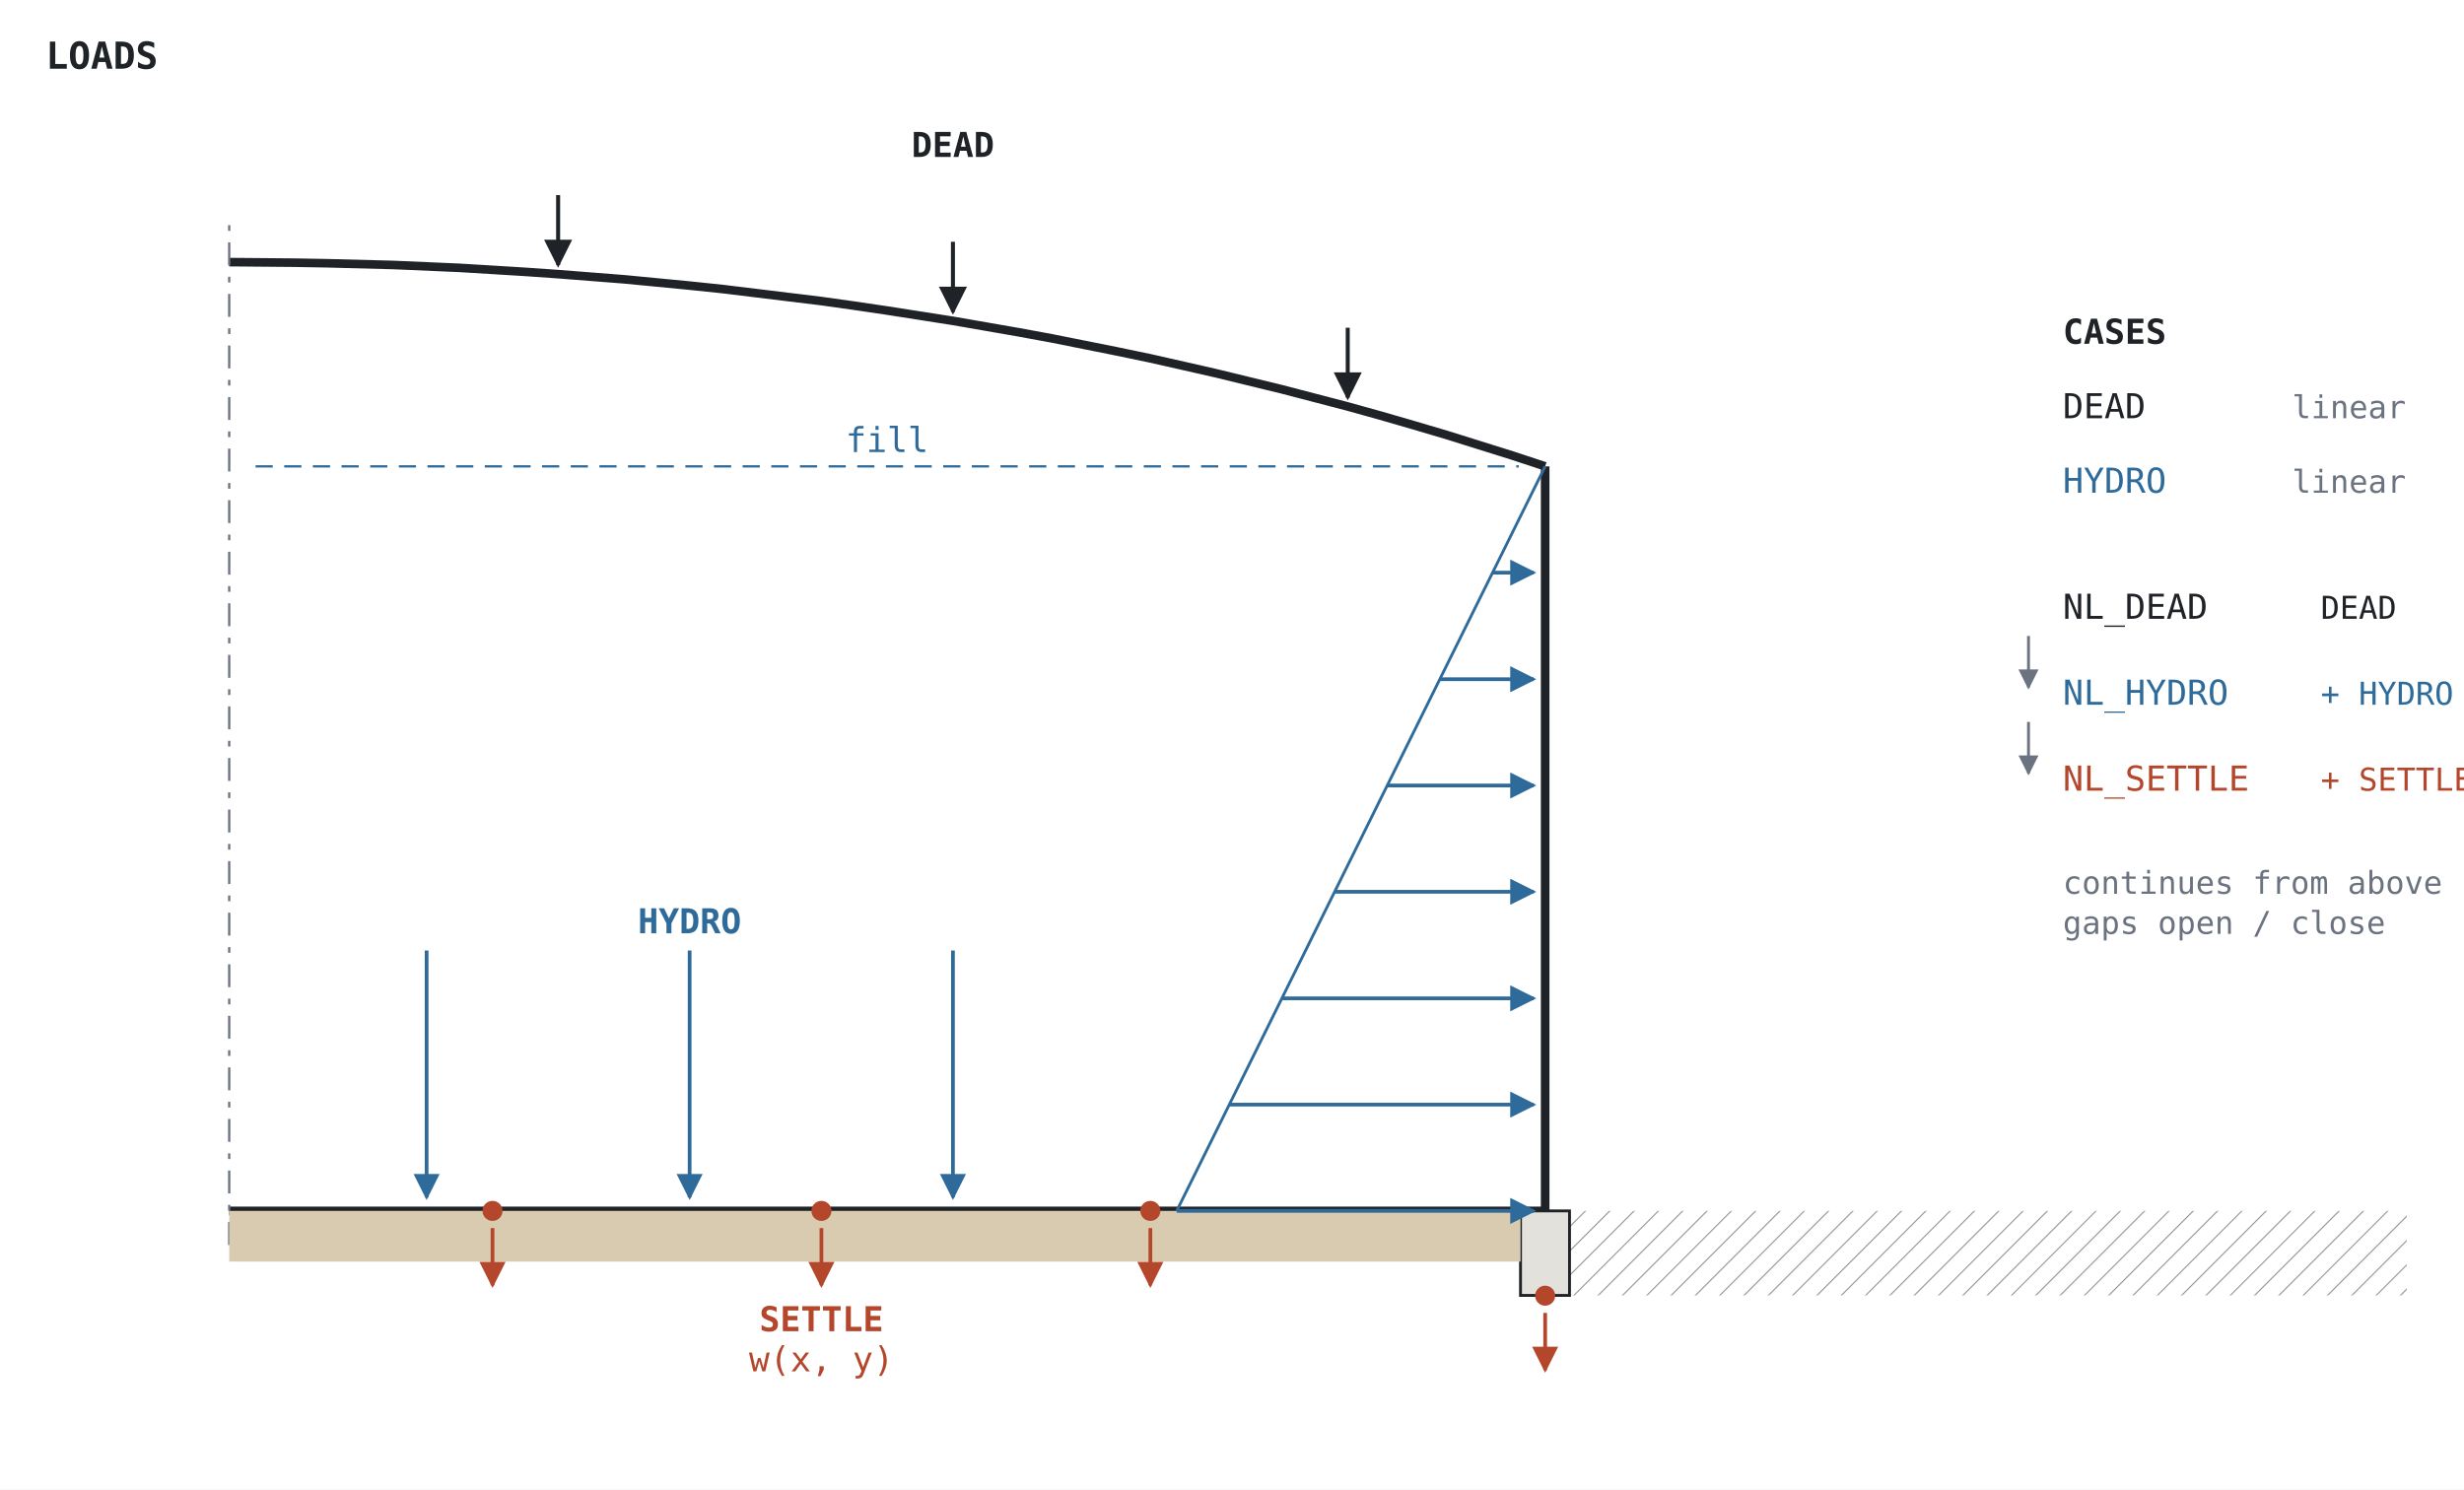
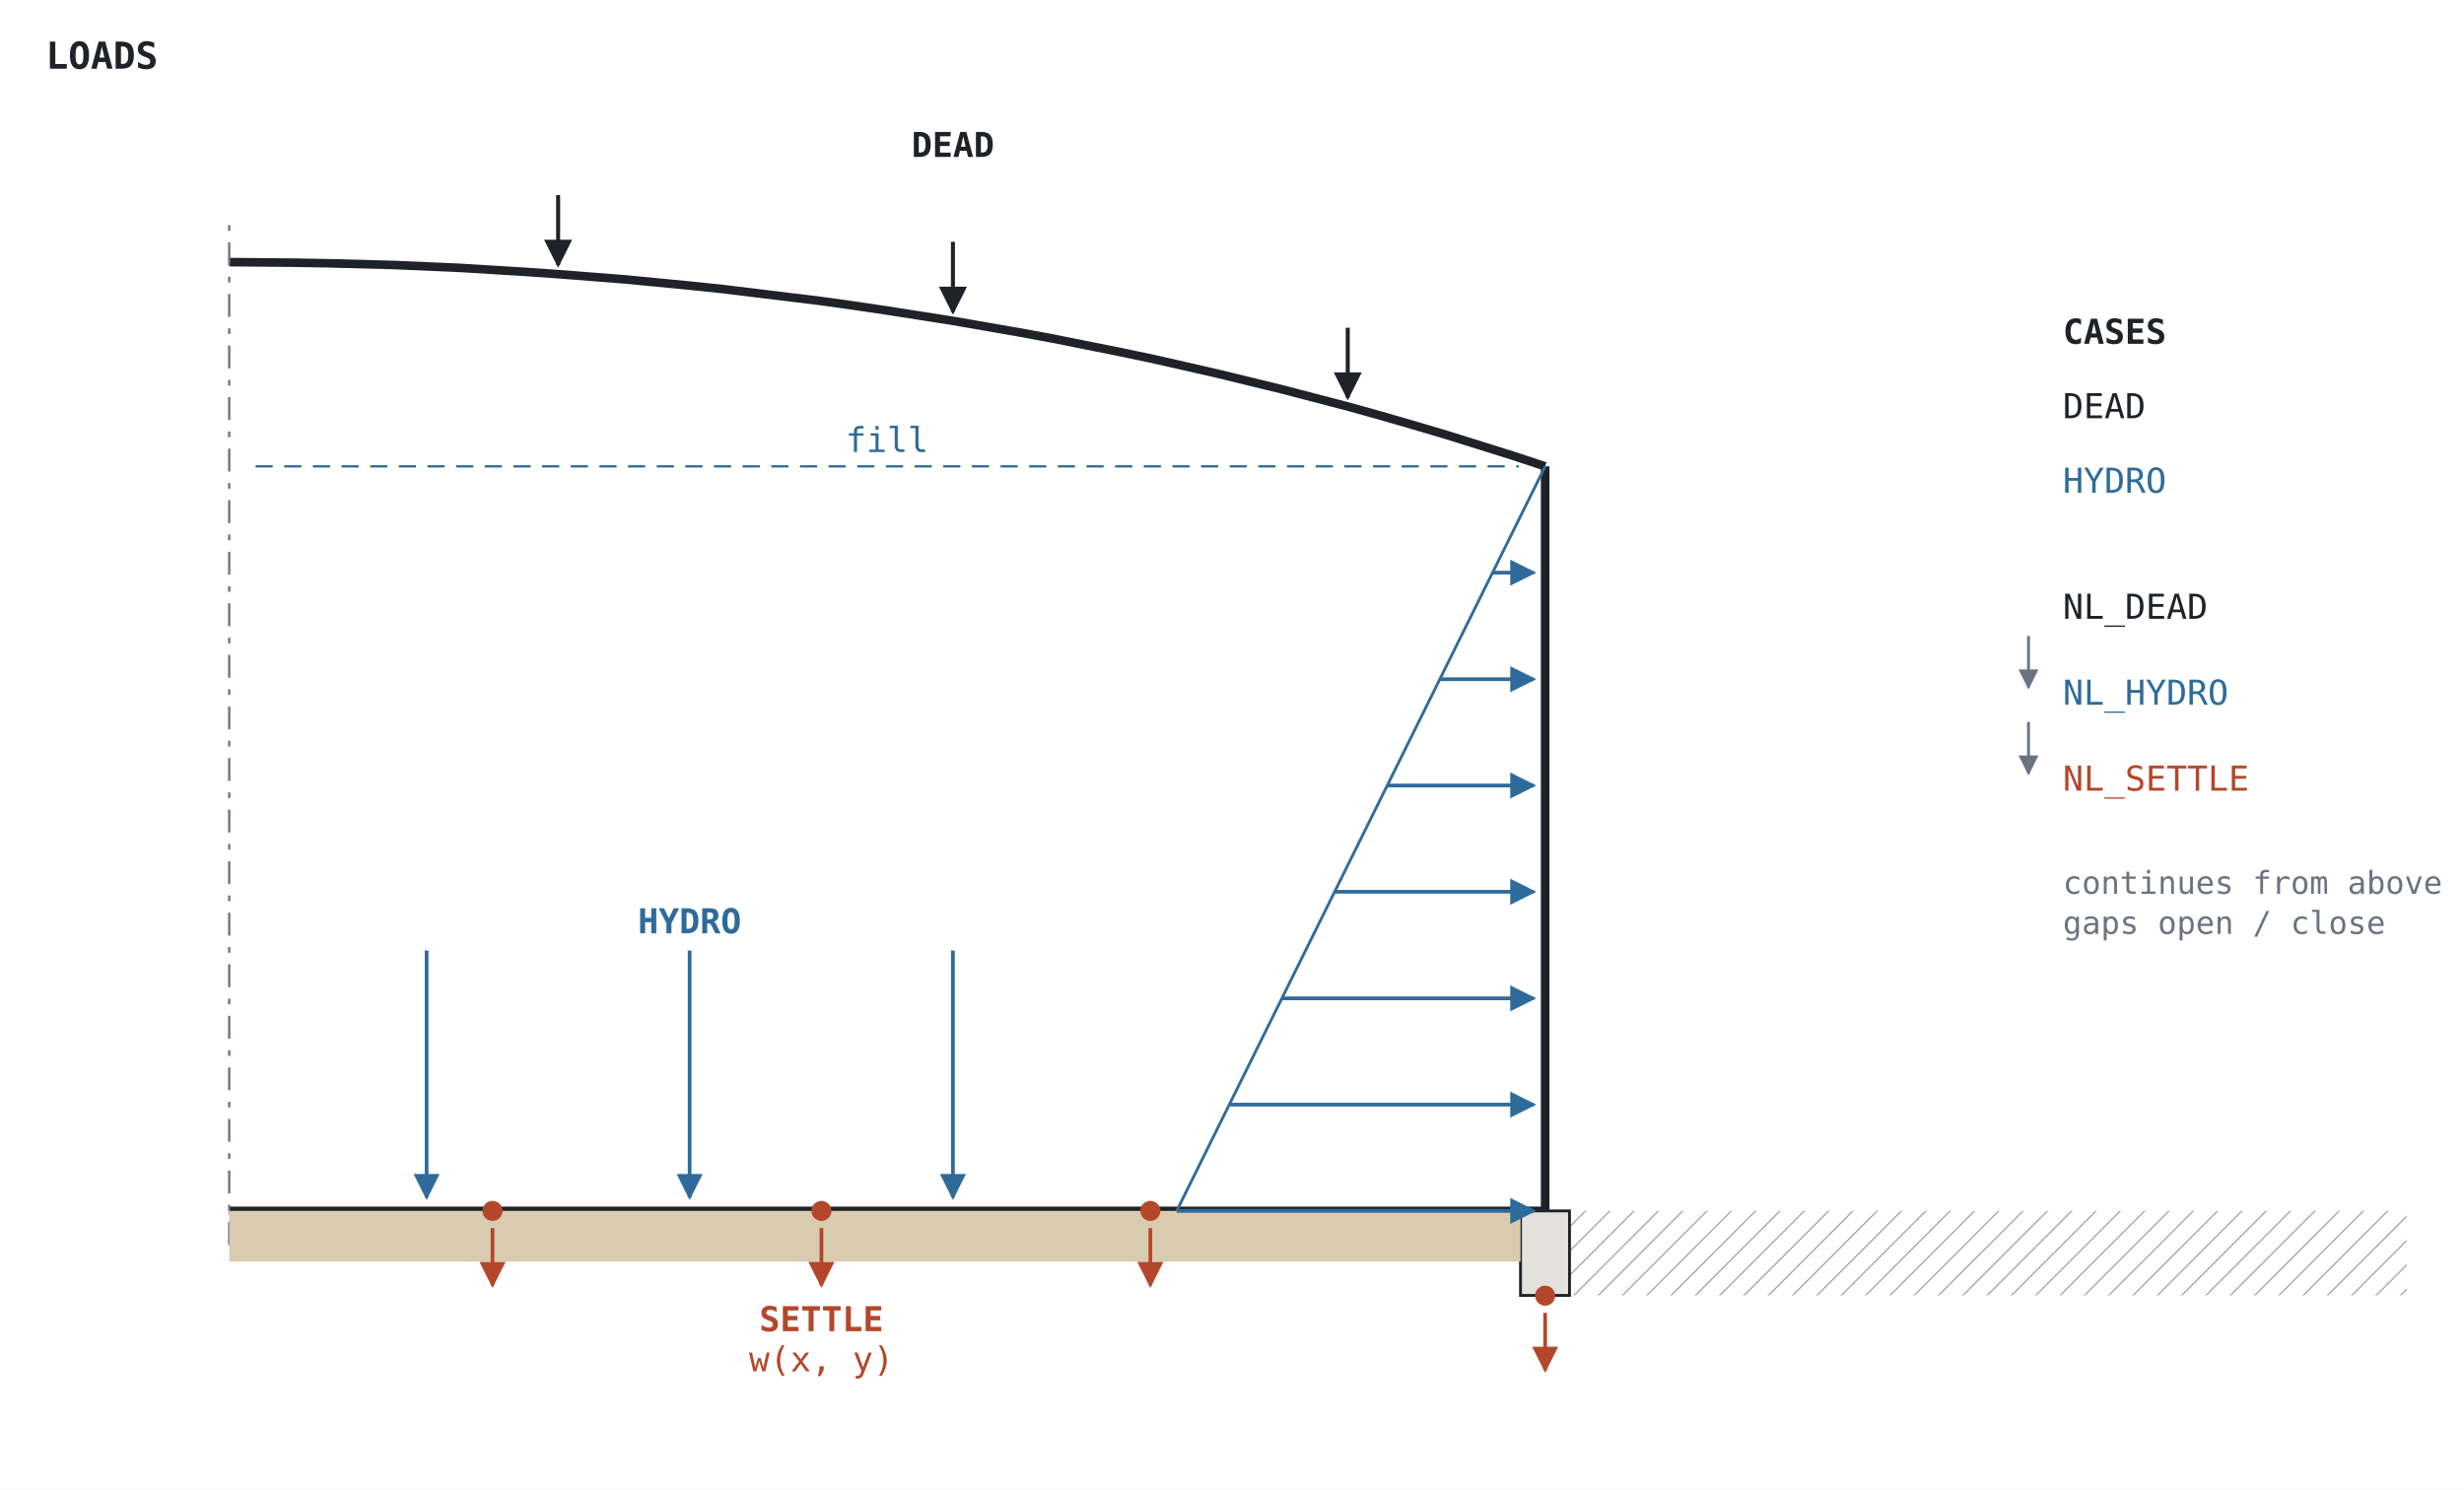
<svg xmlns="http://www.w3.org/2000/svg" viewBox="0 0 860 520" font-family="Consolas, Menlo, monospace" font-size="12" role="img" aria-label="Tank half-section with the load patterns: DEAD self weight, HYDRO pressure on the wall and baseplate, SETTLE ground displacement under the plate and ring wall, and the nonlinear case chain">
  <rect width="860" height="520" fill="#ffffff" />
  <defs>
    <marker id="ah-ink" viewBox="0 0 10 10" refX="9" refY="5" markerWidth="7" markerHeight="7" orient="auto-start-reverse">
      <path d="M0 0L10 5L0 10z" fill="#1f2328" />
    </marker>
    <marker id="ah-muted" viewBox="0 0 10 10" refX="9" refY="5" markerWidth="7" markerHeight="7" orient="auto-start-reverse">
      <path d="M0 0L10 5L0 10z" fill="#6b7380" />
    </marker>
    <marker id="ah-steel" viewBox="0 0 10 10" refX="9" refY="5" markerWidth="7" markerHeight="7" orient="auto-start-reverse">
      <path d="M0 0L10 5L0 10z" fill="#2f6b9a" />
    </marker>
    <marker id="ah-rust" viewBox="0 0 10 10" refX="9" refY="5" markerWidth="7" markerHeight="7" orient="auto-start-reverse">
      <path d="M0 0L10 5L0 10z" fill="#b4472b" />
    </marker>
    <marker id="ah-green" viewBox="0 0 10 10" refX="9" refY="5" markerWidth="7" markerHeight="7" orient="auto-start-reverse">
      <path d="M0 0L10 5L0 10z" fill="#2e7d4f" />
    </marker>
    <pattern id="hatch" width="6" height="6" patternUnits="userSpaceOnUse" patternTransform="rotate(45)">
      <line x1="0" y1="0" x2="0" y2="6" stroke="#1f2328" stroke-width=".8" stroke-opacity=".45" />
    </pattern>
  </defs>
  <text x="16" y="24" font-size="13" font-weight="bold" fill="#1f2328">LOADS</text>
  <line x1="80.0" y1="422.7" x2="539.3" y2="422.7" stroke="#1f2328" stroke-width="3.0" />
  <line x1="539.3" y1="422.7" x2="539.3" y2="162.8" stroke="#1f2328" stroke-width="3.0" />
  <path d="M80.0 91.5 L91.5 91.6 L103.0 91.7 L114.4 91.9 L125.9 92.2 L137.4 92.5 L148.9 93.0 L160.4 93.5 L171.9 94.2 L183.3 94.9 L194.8 95.7 L206.3 96.6 L217.8 97.5 L229.3 98.6 L240.7 99.7 L252.2 100.9 L263.7 102.3 L275.2 103.7 L286.7 105.1 L298.1 106.7 L309.6 108.4 L321.1 110.2 L332.6 112.0 L344.1 114.0 L355.6 116.0 L367.0 118.1 L378.5 120.4 L390.0 122.7 L401.5 125.1 L413.0 127.7 L424.4 130.3 L435.9 133.1 L447.4 135.9 L458.9 138.9 L470.4 141.9 L481.9 145.1 L493.3 148.4 L504.8 151.8 L516.3 155.4 L527.8 159.0 L539.3 162.8" fill="none" stroke="#1f2328" stroke-width="3.0" />
  <line x1="80.0" y1="434.6" x2="80.0" y2="75.8" stroke="#6b7380" stroke-width="0.8" stroke-dasharray="8 4 2 4" />
  <rect x="530.7" y="422.7" width="17.1" height="29.5" fill="#e3e1dc" stroke="#1f2328" stroke-width="1" />
  <rect x="547.8" y="422.7" width="292.2" height="29.5" fill="url(#hatch)" />
  <rect x="80.0" y="422.7" width="450.7" height="17.7" fill="#d9cbb0" />
  <line x1="194.8" y1="68.1" x2="194.8" y2="92.5" stroke="#1f2328" stroke-width="1.4" marker-end="url(#ah-ink)" />
  <line x1="332.6" y1="84.4" x2="332.6" y2="108.9" stroke="#1f2328" stroke-width="1.4" marker-end="url(#ah-ink)" />
  <line x1="470.4" y1="114.4" x2="470.4" y2="138.8" stroke="#1f2328" stroke-width="1.4" marker-end="url(#ah-ink)" />
  <text x="332.6" y="54.8" fill="#1f2328" text-anchor="middle" font-size="12" font-weight="bold">DEAD</text>
  <line x1="520.9" y1="199.9" x2="535.3" y2="199.9" stroke="#2f6b9a" stroke-width="1.3" marker-end="url(#ah-steel)" />
  <line x1="502.5" y1="237.1" x2="535.3" y2="237.1" stroke="#2f6b9a" stroke-width="1.3" marker-end="url(#ah-steel)" />
  <line x1="484.1" y1="274.2" x2="535.3" y2="274.2" stroke="#2f6b9a" stroke-width="1.3" marker-end="url(#ah-steel)" />
  <line x1="465.8" y1="311.3" x2="535.3" y2="311.3" stroke="#2f6b9a" stroke-width="1.3" marker-end="url(#ah-steel)" />
  <line x1="447.4" y1="348.5" x2="535.3" y2="348.5" stroke="#2f6b9a" stroke-width="1.3" marker-end="url(#ah-steel)" />
  <line x1="429.0" y1="385.6" x2="535.3" y2="385.6" stroke="#2f6b9a" stroke-width="1.3" marker-end="url(#ah-steel)" />
  <line x1="410.7" y1="422.7" x2="535.3" y2="422.7" stroke="#2f6b9a" stroke-width="1.3" marker-end="url(#ah-steel)" />
  <path d="M410.7 422.7 L539.3 162.8" fill="none" stroke="#2f6b9a" stroke-width="1" />
  <line x1="89.2" y1="162.8" x2="530.1" y2="162.8" stroke="#2f6b9a" stroke-width="0.8" stroke-dasharray="6 4" />
  <text x="309.6" y="157.8" fill="#2f6b9a" text-anchor="middle" font-size="12">fill</text>
  <line x1="148.9" y1="331.8" x2="148.9" y2="418.0" stroke="#2f6b9a" stroke-width="1.3" marker-end="url(#ah-steel)" />
  <line x1="240.7" y1="331.8" x2="240.7" y2="418.0" stroke="#2f6b9a" stroke-width="1.3" marker-end="url(#ah-steel)" />
  <line x1="332.6" y1="331.8" x2="332.6" y2="418.0" stroke="#2f6b9a" stroke-width="1.3" marker-end="url(#ah-steel)" />
  <text x="240.7" y="325.8" fill="#2f6b9a" text-anchor="middle" font-size="12" font-weight="bold">HYDRO</text>
  <circle cx="171.9" cy="422.7" r="3.5" fill="#b4472b" />
  <line x1="171.9" y1="428.7" x2="171.9" y2="448.7" stroke="#b4472b" stroke-width="1.3" marker-end="url(#ah-rust)" />
  <circle cx="286.7" cy="422.7" r="3.5" fill="#b4472b" />
  <line x1="286.7" y1="428.7" x2="286.7" y2="448.7" stroke="#b4472b" stroke-width="1.3" marker-end="url(#ah-rust)" />
  <circle cx="401.5" cy="422.7" r="3.5" fill="#b4472b" />
  <line x1="401.5" y1="428.7" x2="401.5" y2="448.7" stroke="#b4472b" stroke-width="1.3" marker-end="url(#ah-rust)" />
  <circle cx="539.3" cy="452.3" r="3.5" fill="#b4472b" />
  <line x1="539.3" y1="458.3" x2="539.3" y2="478.3" stroke="#b4472b" stroke-width="1.3" marker-end="url(#ah-rust)" />
  <text x="286.7" y="464.7" fill="#b4472b" text-anchor="middle" font-size="12" font-weight="bold">SETTLE</text>
  <text x="286.7" y="478.7" fill="#b4472b" text-anchor="middle" font-size="12">w(x, y)</text>
  <text x="720.0" y="120.0" fill="#1f2328" text-anchor="start" font-size="12" font-weight="bold">CASES</text>
  <text x="720.0" y="146.0" fill="#1f2328" text-anchor="start" font-size="12">DEAD</text>
-   <text x="800.0" y="146.0" fill="#6b7380" text-anchor="start" font-size="11">linear</text>
  <text x="720.0" y="172.0" fill="#2f6b9a" text-anchor="start" font-size="12">HYDRO</text>
-   <text x="800.0" y="172.0" fill="#6b7380" text-anchor="start" font-size="11">linear</text>
  <text x="720.0" y="216.0" fill="#1f2328" text-anchor="start" font-size="12">NL_DEAD</text>
-   <text x="810.0" y="216.0" fill="#1f2328" text-anchor="start" font-size="11">DEAD</text>
  <text x="720.0" y="246.0" fill="#2f6b9a" text-anchor="start" font-size="12">NL_HYDRO</text>
-   <text x="810.0" y="246.0" fill="#2f6b9a" text-anchor="start" font-size="11">+ HYDRO</text>
  <line x1="708.0" y1="222.0" x2="708.0" y2="240.0" stroke="#6b7380" stroke-width="1" marker-end="url(#ah-muted)" />
  <text x="720.0" y="276.0" fill="#b4472b" text-anchor="start" font-size="12">NL_SETTLE</text>
-   <text x="810.0" y="276.0" fill="#b4472b" text-anchor="start" font-size="11">+ SETTLE</text>
  <line x1="708.0" y1="252.0" x2="708.0" y2="270.0" stroke="#6b7380" stroke-width="1" marker-end="url(#ah-muted)" />
  <text x="720.0" y="312.0" fill="#6b7380" text-anchor="start" font-size="11">continues from above</text>
  <text x="720.0" y="326.0" fill="#6b7380" text-anchor="start" font-size="11">gaps open / close</text>
</svg>
